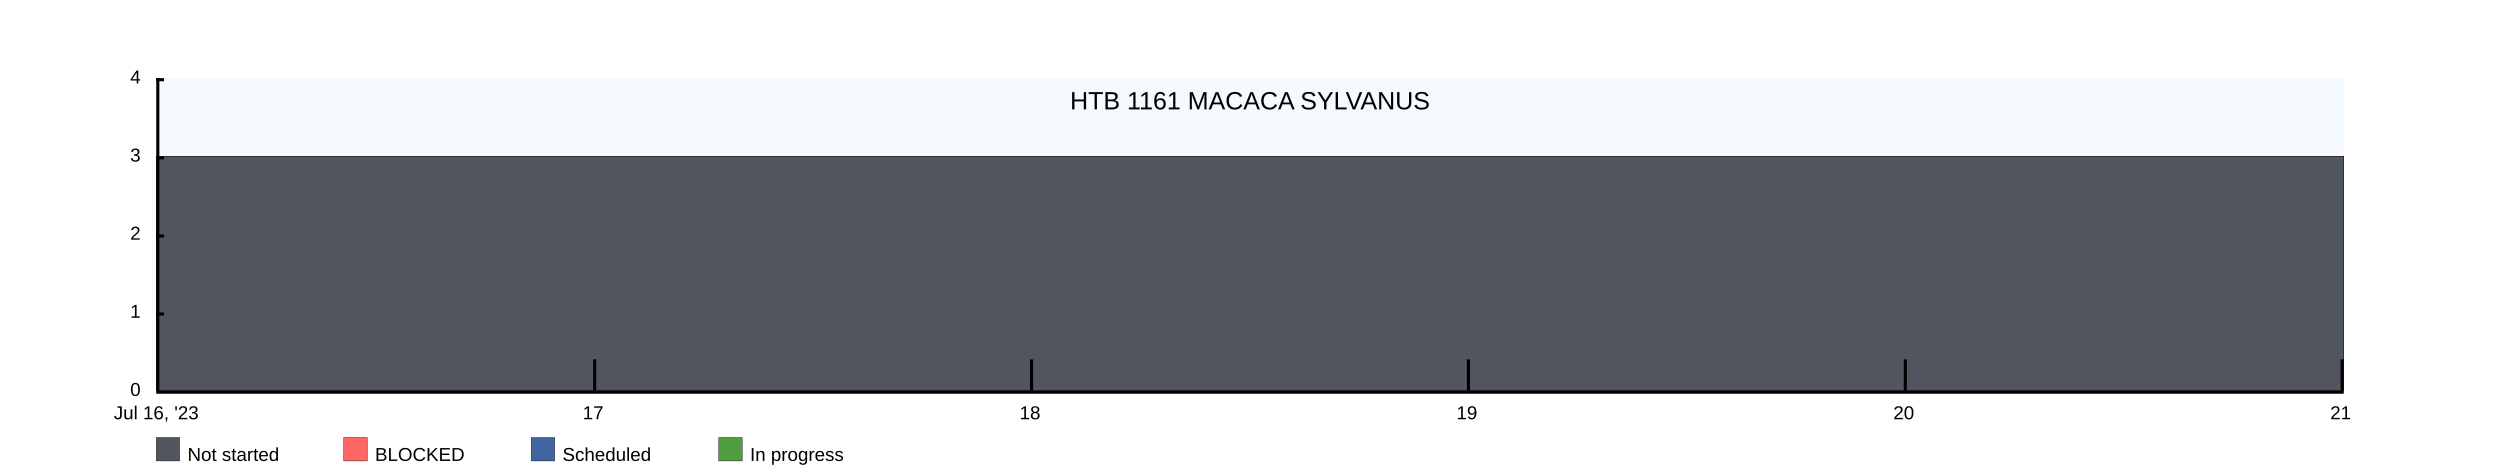
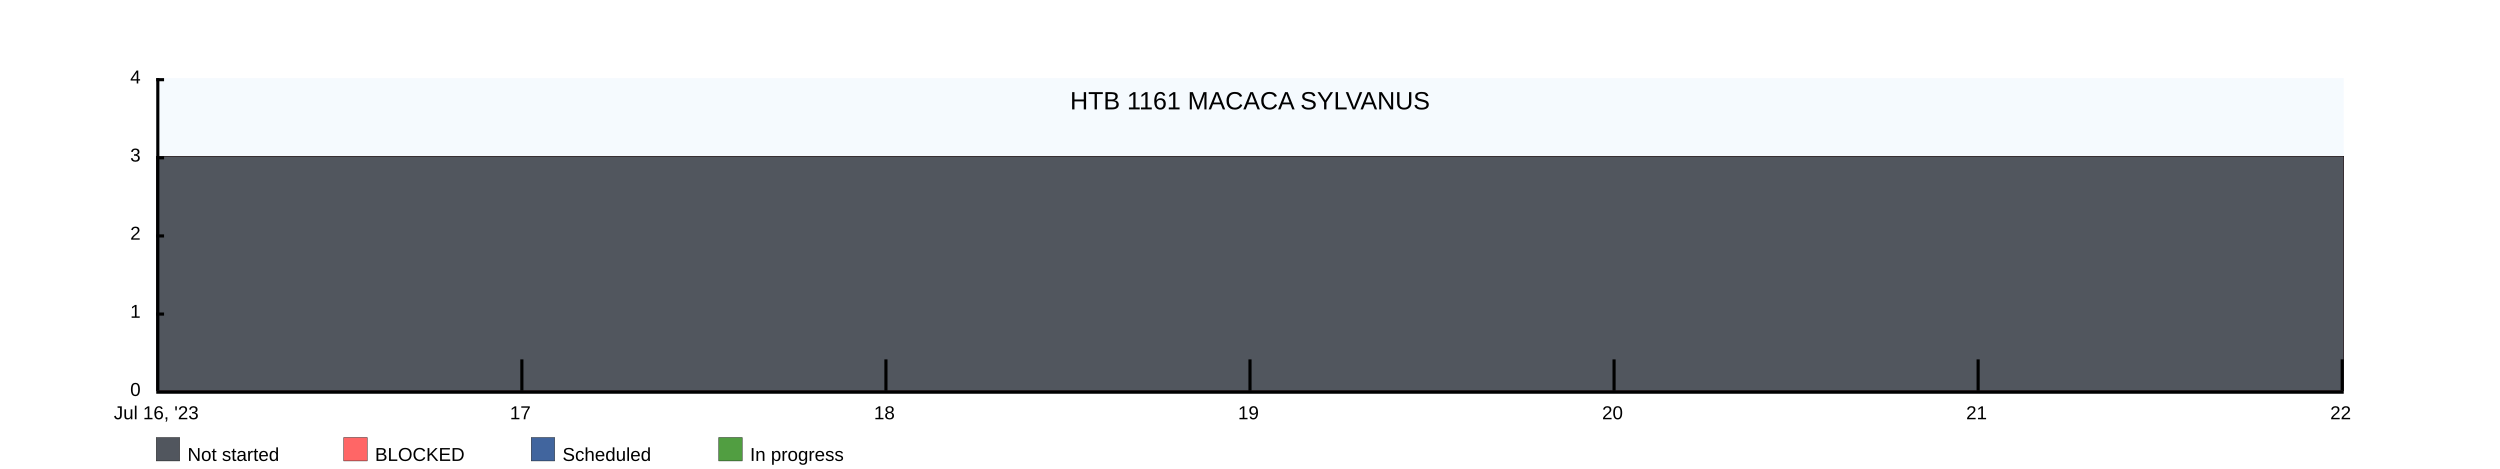
<svg xmlns="http://www.w3.org/2000/svg" width="1600" height="300">
  <rect x="100" y="50" width="1400" height="200" fill="rgba(221, 239, 250, .3)" />
  <clipPath id="theGraph">
    <rect x="100" y="50" width="1400" height="200" fill="black" />
  </clipPath>
  <rect x="100" y="280" width="15" height="15" fill="#51565E" stroke="black" stroke-width="0.25" />
  <text x="120" y="295" font-family="Arial" font-size="12" fill="black">Not started</text>
  <rect x="220" y="280" width="15" height="15" fill="#FF6666" stroke="black" stroke-width="0.25" />
  <text x="240" y="295" font-family="Arial" font-size="12" fill="black">BLOCKED</text>
  <rect x="340" y="280" width="15" height="15" fill="#41659E" stroke="black" stroke-width="0.25" />
  <text x="360" y="295" font-family="Arial" font-size="12" fill="black">Scheduled</text>
  <rect x="460" y="280" width="15" height="15" fill="#519E41" stroke="black" stroke-width="0.25" />
  <text x="480" y="295" font-family="Arial" font-size="12" fill="black">In progress</text>
-   <path d="M 100 100 M 100 100 C 100 100 380 100 380 100 C 380 100 660 100 660 100 C 660 100 940 100 940 100 C 940 100 1220 100 1220 100 C 1220 100 1500 100 1500 100 C 1500 100 1500 250 1500 250 C 1500 250 100 250 100 250 Z" fill="#519E41" stroke="black" stroke-width="0.25" />
-   <path d="M 100 100 M 100 100 C 100 100 380 100 380 100 C 380 100 660 100 660 100 C 660 100 940 100 940 100 C 940 100 1220 100 1220 100 C 1220 100 1500 100 1500 100 C 1500 100 1500 250 1500 250 C 1500 250 100 250 100 250 Z" fill="#41659E" stroke="black" stroke-width="0.25" />
-   <path d="M 100 100 M 100 100 C 100 100 380 100 380 100 C 380 100 660 100 660 100 C 660 100 940 100 940 100 C 940 100 1220 100 1220 100 C 1220 100 1500 100 1500 100 C 1500 100 1500 250 1500 250 C 1500 250 100 250 100 250 Z" fill="#FF6666" stroke="black" stroke-width="0.25" />
-   <path d="M 100 100 M 100 100 C 100 100 380 100 380 100 C 380 100 660 100 660 100 C 660 100 940 100 940 100 C 940 100 1220 100 1220 100 C 1220 100 1500 100 1500 100 C 1500 100 1500 250 1500 250 C 1500 250 100 250 100 250 Z" fill="#51565E" stroke="black" stroke-width="0.25" />
+   <path d="M 100 100 M 100 100 C 100 100 333.333 100 333.333 100 C 333.333 100 566.667 100 566.667 100 C 566.667 100 800 100 800 100 C 800 100 1033.333 100 1033.333 100 C 1033.333 100 1266.667 100 1266.667 100 C 1266.667 100 1500 100 1500 100 C 1500 100 1500 250 1500 250 C 1500 250 100 250 100 250 Z" fill="#519E41" stroke="black" stroke-width="0.25" />
+   <path d="M 100 100 M 100 100 C 100 100 333.333 100 333.333 100 C 333.333 100 566.667 100 566.667 100 C 566.667 100 800 100 800 100 C 800 100 1033.333 100 1033.333 100 C 1033.333 100 1266.667 100 1266.667 100 C 1266.667 100 1500 100 1500 100 C 1500 100 1500 250 1500 250 C 1500 250 100 250 100 250 Z" fill="#41659E" stroke="black" stroke-width="0.25" />
+   <path d="M 100 100 M 100 100 C 100 100 333.333 100 333.333 100 C 333.333 100 566.667 100 566.667 100 C 566.667 100 800 100 800 100 C 800 100 1033.333 100 1033.333 100 C 1033.333 100 1266.667 100 1266.667 100 C 1266.667 100 1500 100 1500 100 C 1500 100 1500 250 1500 250 C 1500 250 100 250 100 250 Z" fill="#FF6666" stroke="black" stroke-width="0.25" />
+   <path d="M 100 100 M 100 100 C 100 100 333.333 100 333.333 100 C 333.333 100 566.667 100 566.667 100 C 566.667 100 800 100 800 100 C 800 100 1033.333 100 1033.333 100 C 1033.333 100 1266.667 100 1266.667 100 C 1266.667 100 1500 100 1500 100 C 1500 100 1500 250 1500 250 C 1500 250 100 250 100 250 Z" fill="#51565E" stroke="black" stroke-width="0.25" />
  <text x="800" y="70" font-family="Arial" font-size="16" fill="black" text-anchor="middle" alignment-baseline="middle">HTB 1161 MACACA SYLVANUS</text>
  <rect x="100" y="250" width="1400" height="2" fill="black" />
  <rect x="100" y="50" width="5" height="2" fill="black" />
  <rect x="100" y="100" width="5" height="2" fill="black" />
  <rect x="100" y="150" width="5" height="2" fill="black" />
  <rect x="100" y="200" width="5" height="2" fill="black" />
  <text x="90" y="50" font-family="Arial" font-size="12" fill="black" text-anchor="end" dominant-baseline="middle">4</text>
  <text x="90" y="100" font-family="Arial" font-size="12" fill="black" text-anchor="end" dominant-baseline="middle">3</text>
  <text x="90" y="150" font-family="Arial" font-size="12" fill="black" text-anchor="end" dominant-baseline="middle">2</text>
  <text x="90" y="200" font-family="Arial" font-size="12" fill="black" text-anchor="end" dominant-baseline="middle">1</text>
  <text x="90" y="250" font-family="Arial" font-size="12" fill="black" text-anchor="end" dominant-baseline="middle">0</text>
  <text x="100" y="260" font-family="Arial" fill="black" text-anchor="middle" dominant-baseline="hanging">Jul 16, '23</text>
-   <text x="379.6" y="260" font-family="Arial" fill="black" text-anchor="middle" dominant-baseline="hanging">17</text>
-   <text x="659.2" y="260" font-family="Arial" fill="black" text-anchor="middle" dominant-baseline="hanging">18</text>
-   <text x="938.8" y="260" font-family="Arial" fill="black" text-anchor="middle" dominant-baseline="hanging">19</text>
-   <text x="1218.4" y="260" font-family="Arial" fill="black" text-anchor="middle" dominant-baseline="hanging">20</text>
-   <text x="1498" y="260" font-family="Arial" fill="black" text-anchor="middle" dominant-baseline="hanging">21</text>
+   <text x="333" y="260" font-family="Arial" fill="black" text-anchor="middle" dominant-baseline="hanging">17</text>
+   <text x="566" y="260" font-family="Arial" fill="black" text-anchor="middle" dominant-baseline="hanging">18</text>
+   <text x="799" y="260" font-family="Arial" fill="black" text-anchor="middle" dominant-baseline="hanging">19</text>
+   <text x="1032" y="260" font-family="Arial" fill="black" text-anchor="middle" dominant-baseline="hanging">20</text>
+   <text x="1265" y="260" font-family="Arial" fill="black" text-anchor="middle" dominant-baseline="hanging">21</text>
+   <text x="1498" y="260" font-family="Arial" fill="black" text-anchor="middle" dominant-baseline="hanging">22</text>
  <rect x="100" y="50" width="2" height="200" fill="black" />
-   <rect x="379.6" y="230" width="2" height="20" fill="black" />
-   <rect x="659.2" y="230" width="2" height="20" fill="black" />
-   <rect x="938.8" y="230" width="2" height="20" fill="black" />
-   <rect x="1218.4" y="230" width="2" height="20" fill="black" />
+   <rect x="333" y="230" width="2" height="20" fill="black" />
+   <rect x="566" y="230" width="2" height="20" fill="black" />
+   <rect x="799" y="230" width="2" height="20" fill="black" />
+   <rect x="1032" y="230" width="2" height="20" fill="black" />
+   <rect x="1265" y="230" width="2" height="20" fill="black" />
  <rect x="1498" y="230" width="2" height="20" fill="black" />
</svg>
